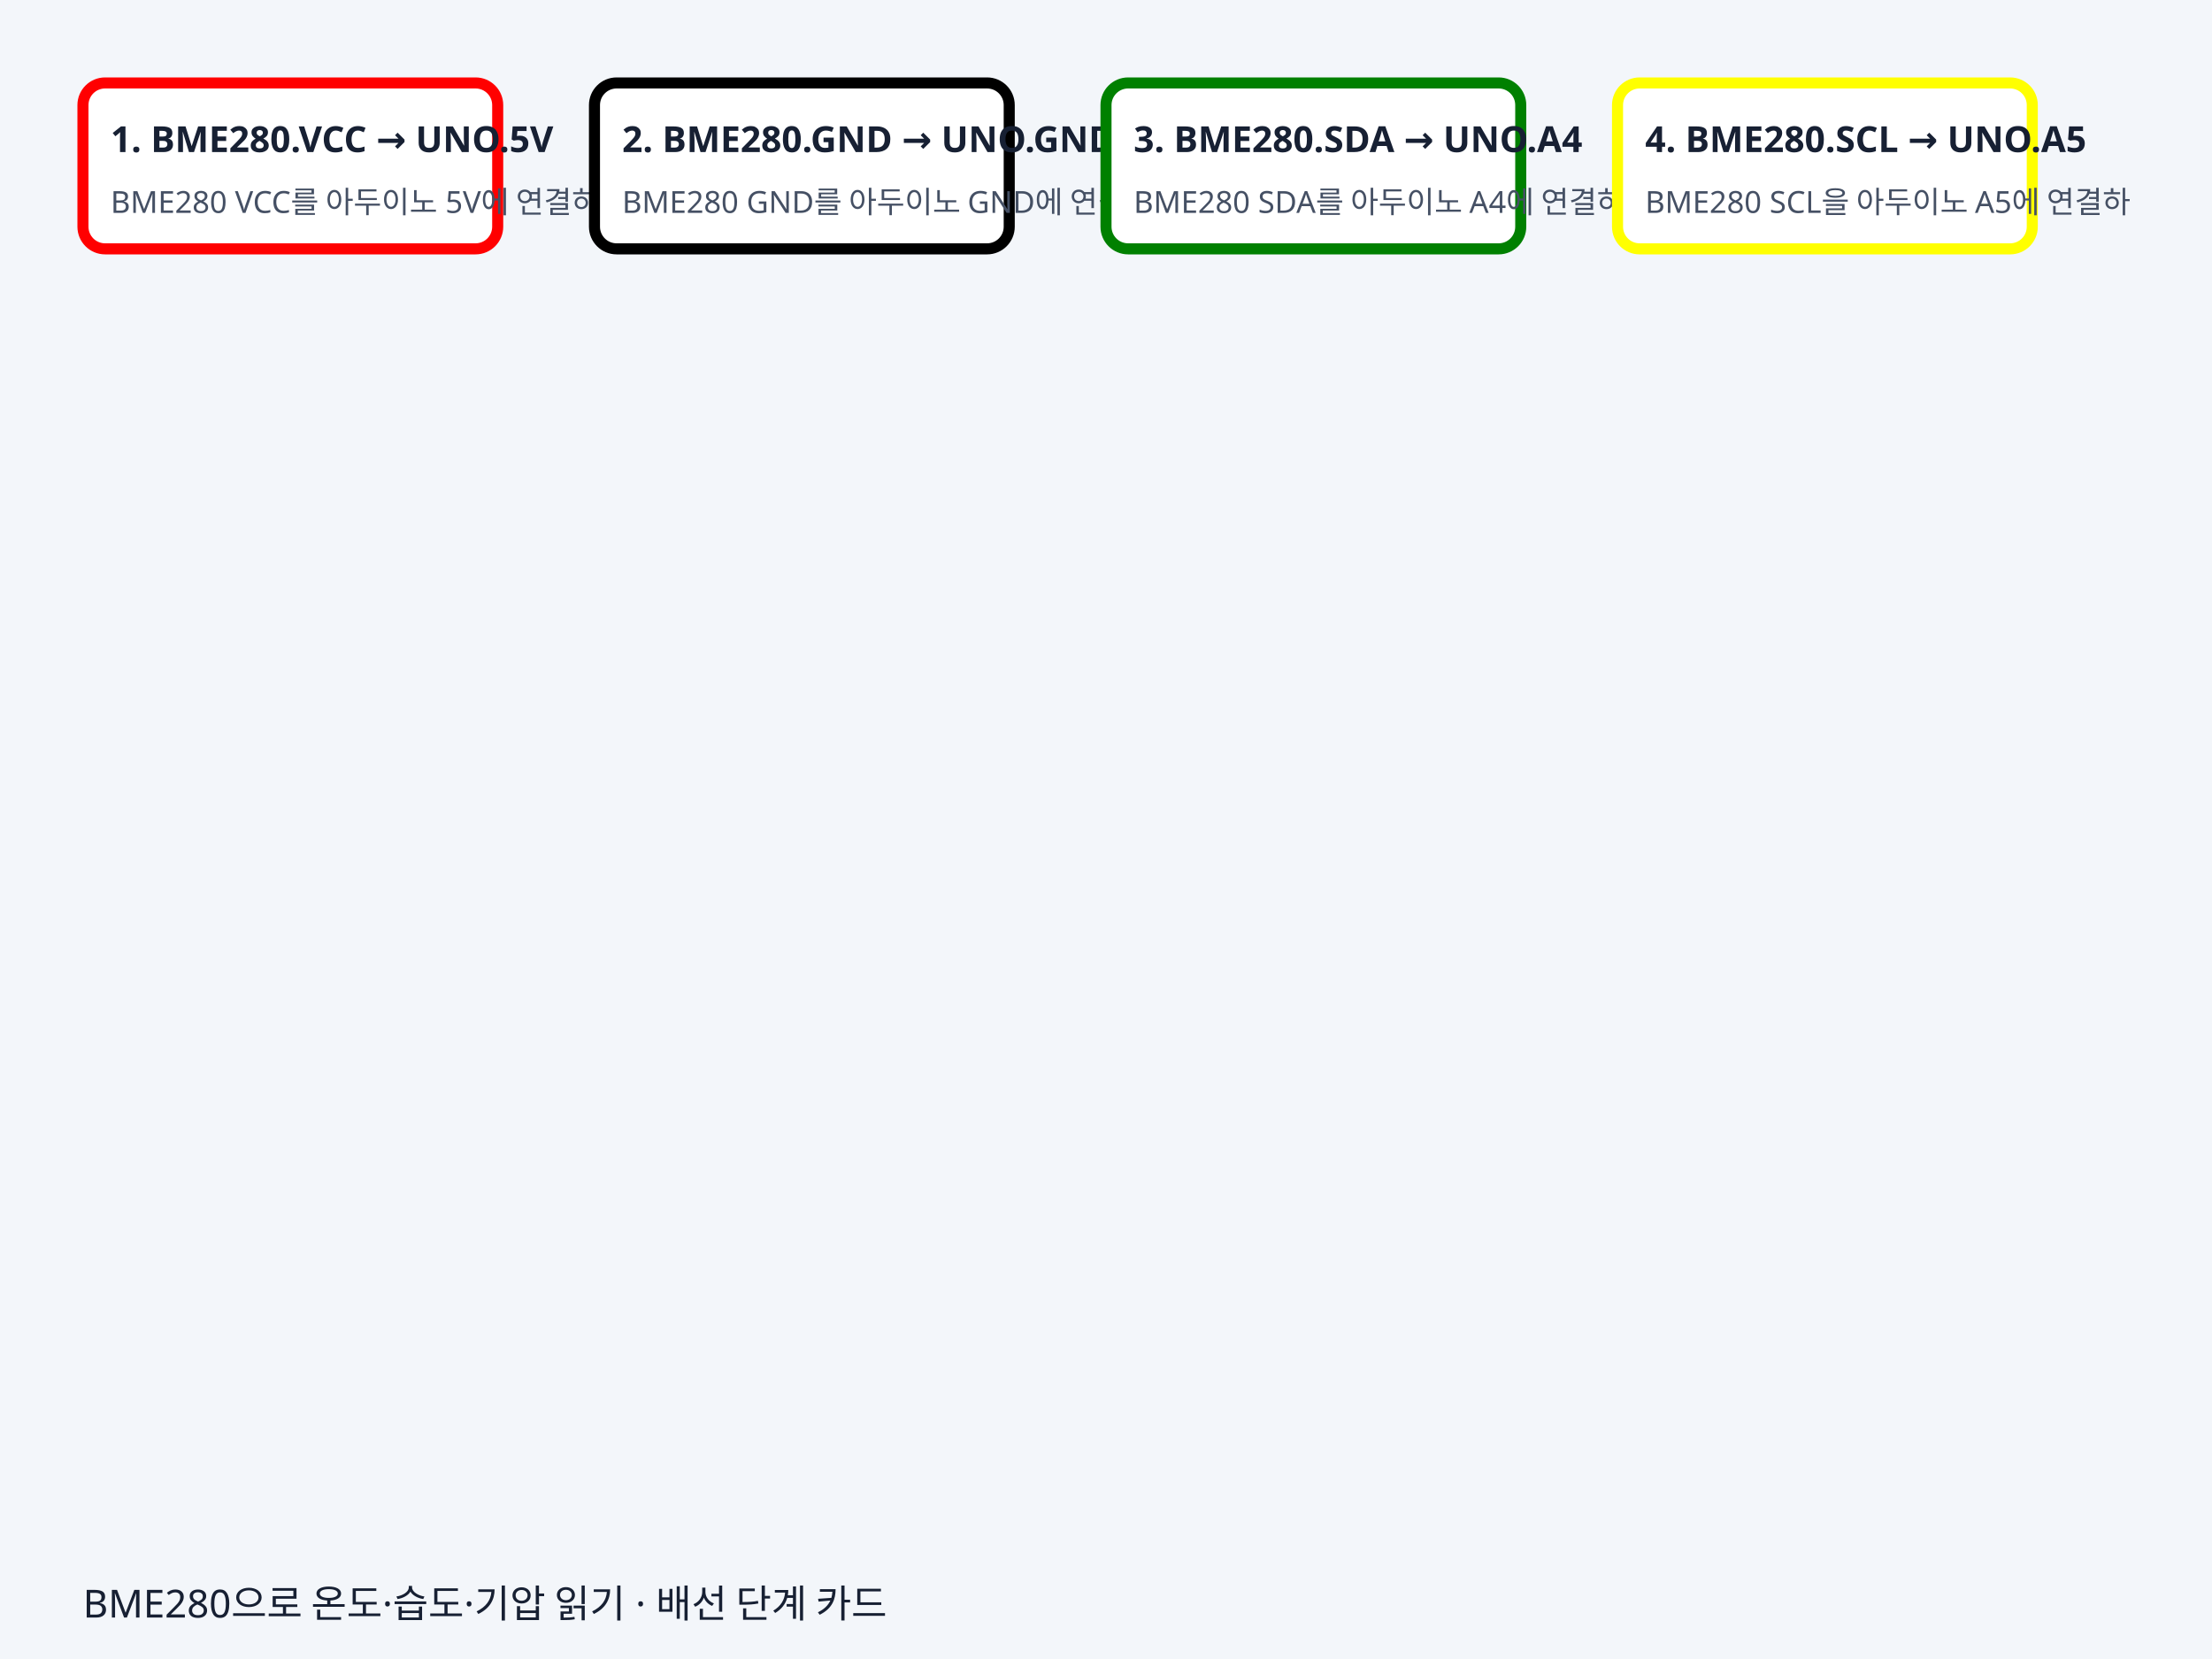
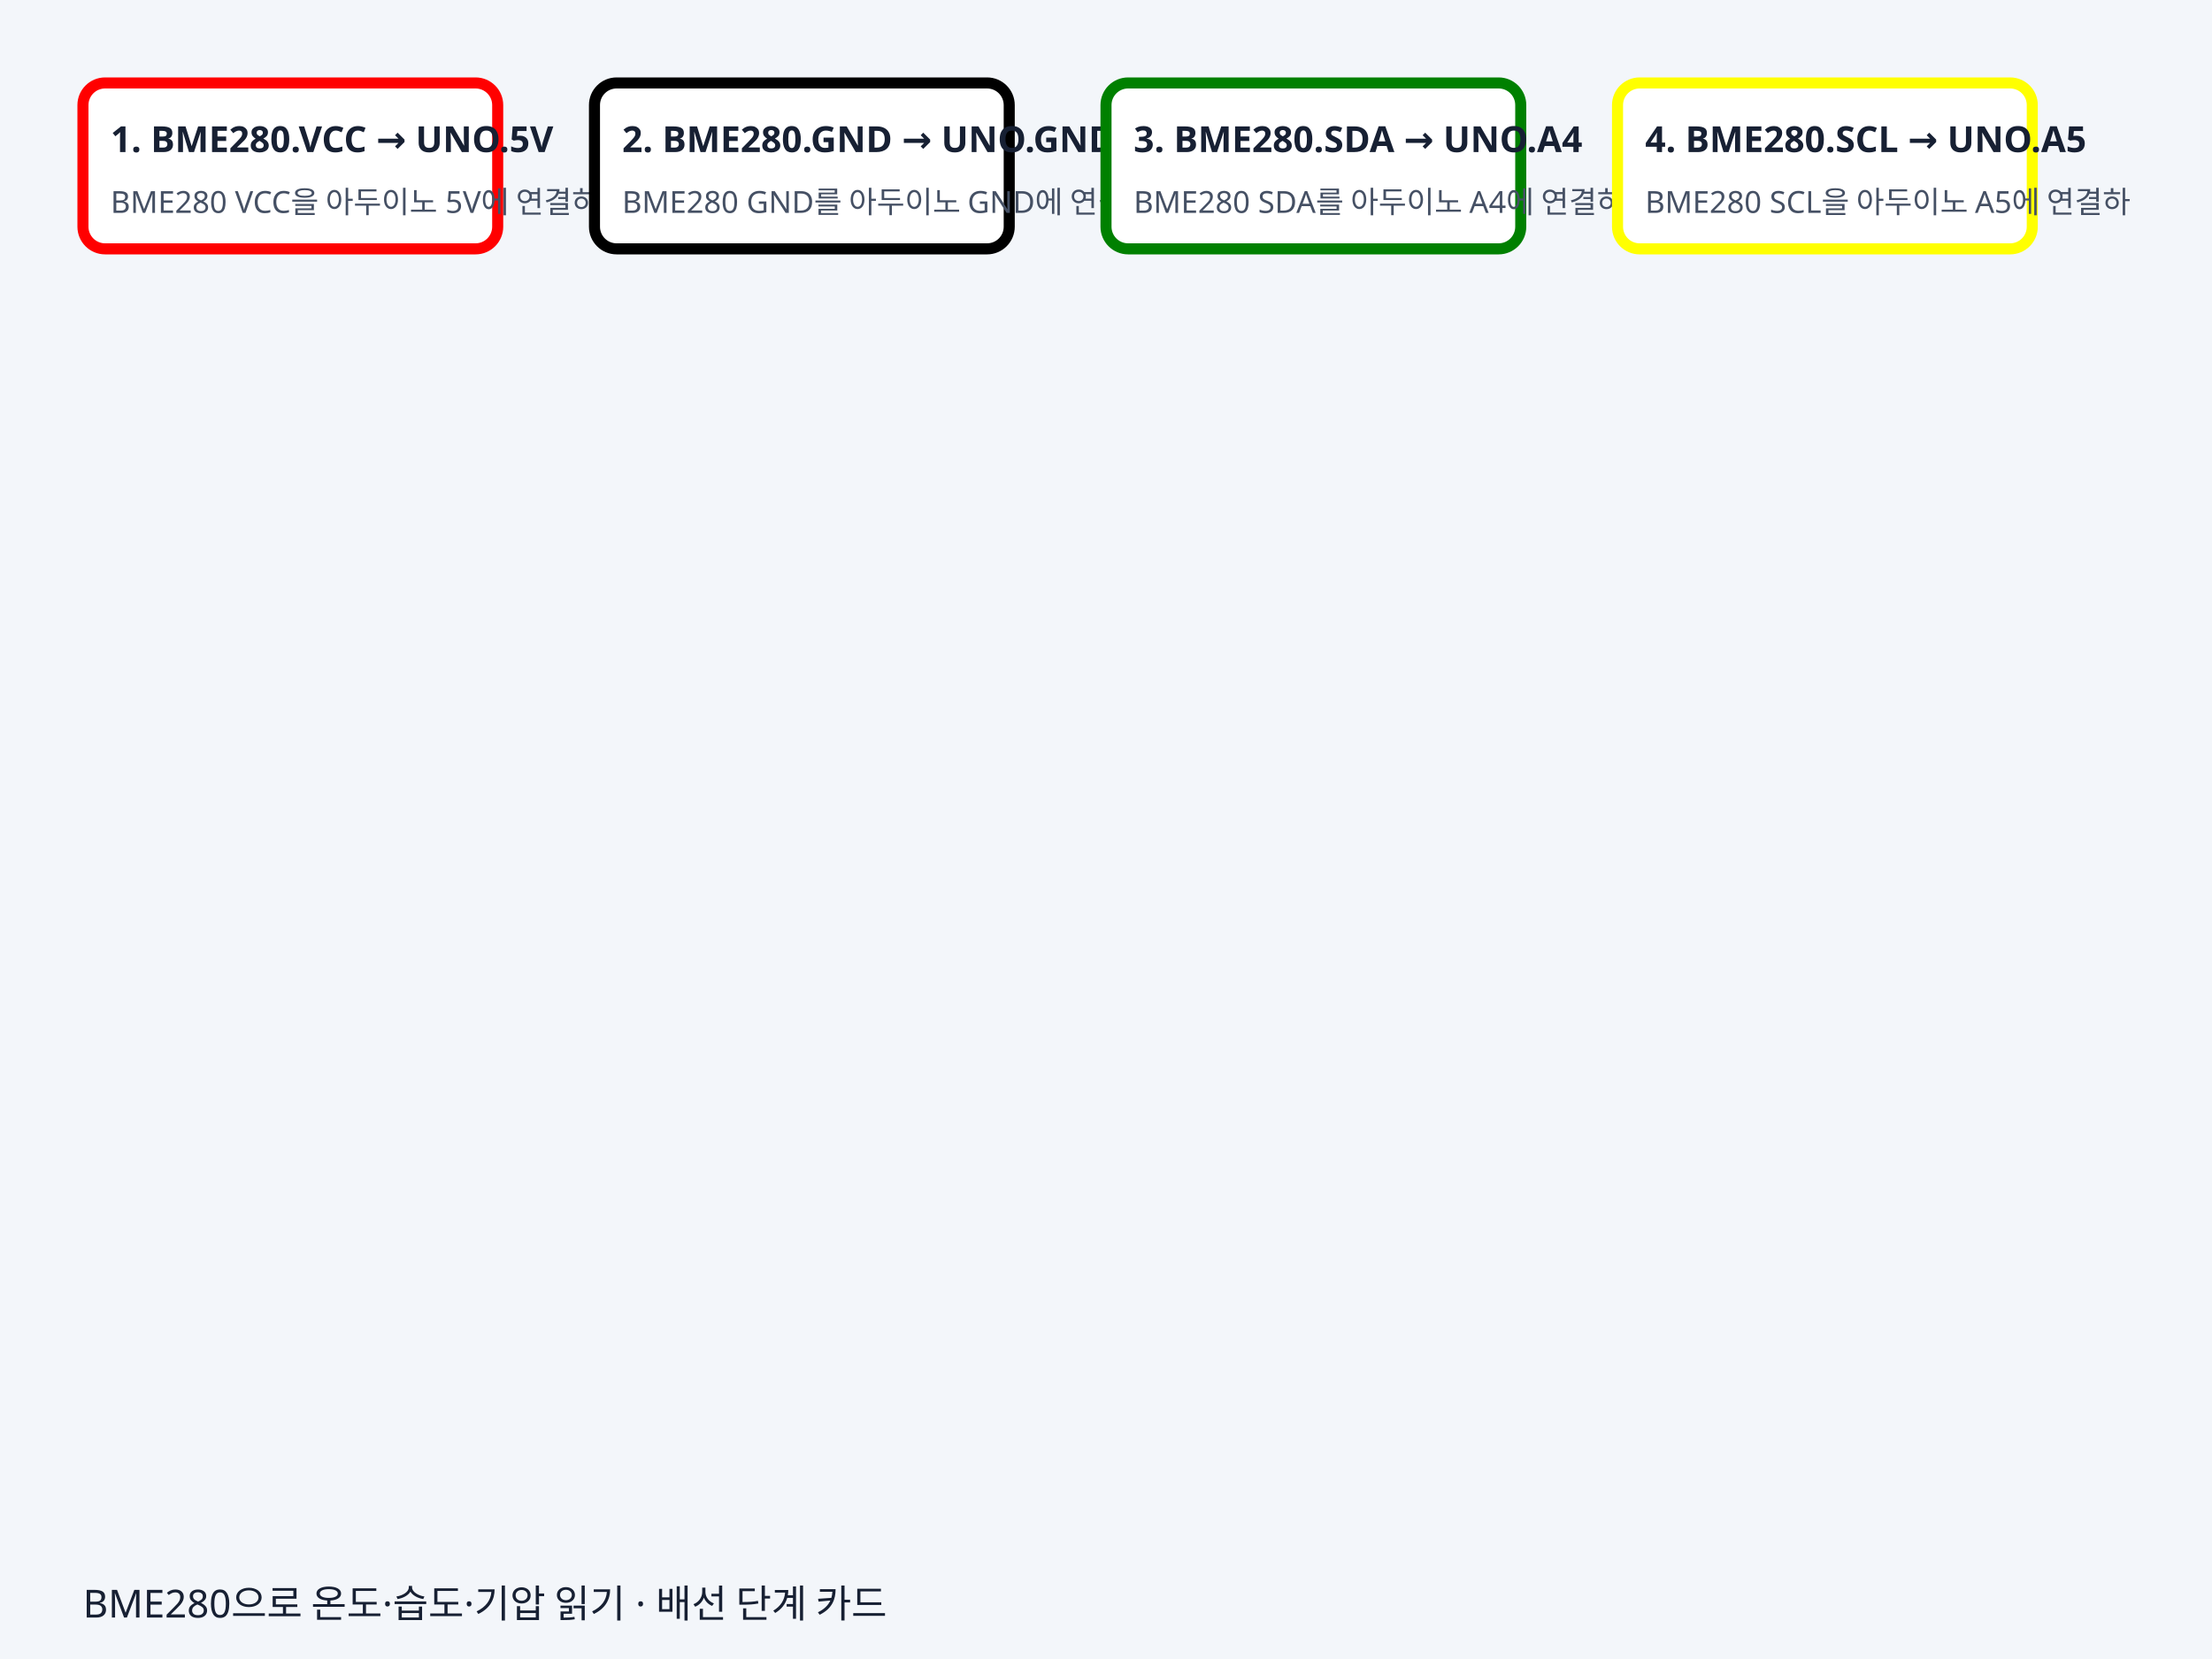
<svg xmlns="http://www.w3.org/2000/svg" width="800" height="600" viewBox="0 0 800 600">
  <rect width="100%" height="100%" fill="#f3f6fa" />
  <text x="30" y="585" font-family="sans-serif" font-size="14" fill="#172033">BME280으로 온도·습도·기압 읽기 · 배선 단계 카드</text>
  <g>
    <rect x="30" y="30" width="150" height="60" rx="8" fill="#ffffff" stroke="red" stroke-width="4" />
    <text x="40" y="55" font-family="sans-serif" font-size="13" font-weight="700" fill="#172033">1. BME280.VCC → UNO.5V</text>
-     <text x="40" y="77" font-family="sans-serif" font-size="11" fill="#455064">BME280 VCC를 아두이노 5V에 연결하</text>
+     <text x="40" y="77" font-family="sans-serif" font-size="11" fill="#455064">BME280 VCC을 아두이노 5V에 연결하</text>
  </g>
  <g>
    <rect x="215" y="30" width="150" height="60" rx="8" fill="#ffffff" stroke="black" stroke-width="4" />
    <text x="225" y="55" font-family="sans-serif" font-size="13" font-weight="700" fill="#172033">2. BME280.GND → UNO.GND</text>
    <text x="225" y="77" font-family="sans-serif" font-size="11" fill="#455064">BME280 GND를 아두이노 GND에 연결</text>
  </g>
  <g>
    <rect x="400" y="30" width="150" height="60" rx="8" fill="#ffffff" stroke="green" stroke-width="4" />
    <text x="410" y="55" font-family="sans-serif" font-size="13" font-weight="700" fill="#172033">3. BME280.SDA → UNO.A4</text>
    <text x="410" y="77" font-family="sans-serif" font-size="11" fill="#455064">BME280 SDA를 아두이노 A4에 연결하</text>
  </g>
  <g>
    <rect x="585" y="30" width="150" height="60" rx="8" fill="#ffffff" stroke="yellow" stroke-width="4" />
    <text x="595" y="55" font-family="sans-serif" font-size="13" font-weight="700" fill="#172033">4. BME280.SCL → UNO.A5</text>
    <text x="595" y="77" font-family="sans-serif" font-size="11" fill="#455064">BME280 SCL을 아두이노 A5에 연결하</text>
  </g>
</svg>
